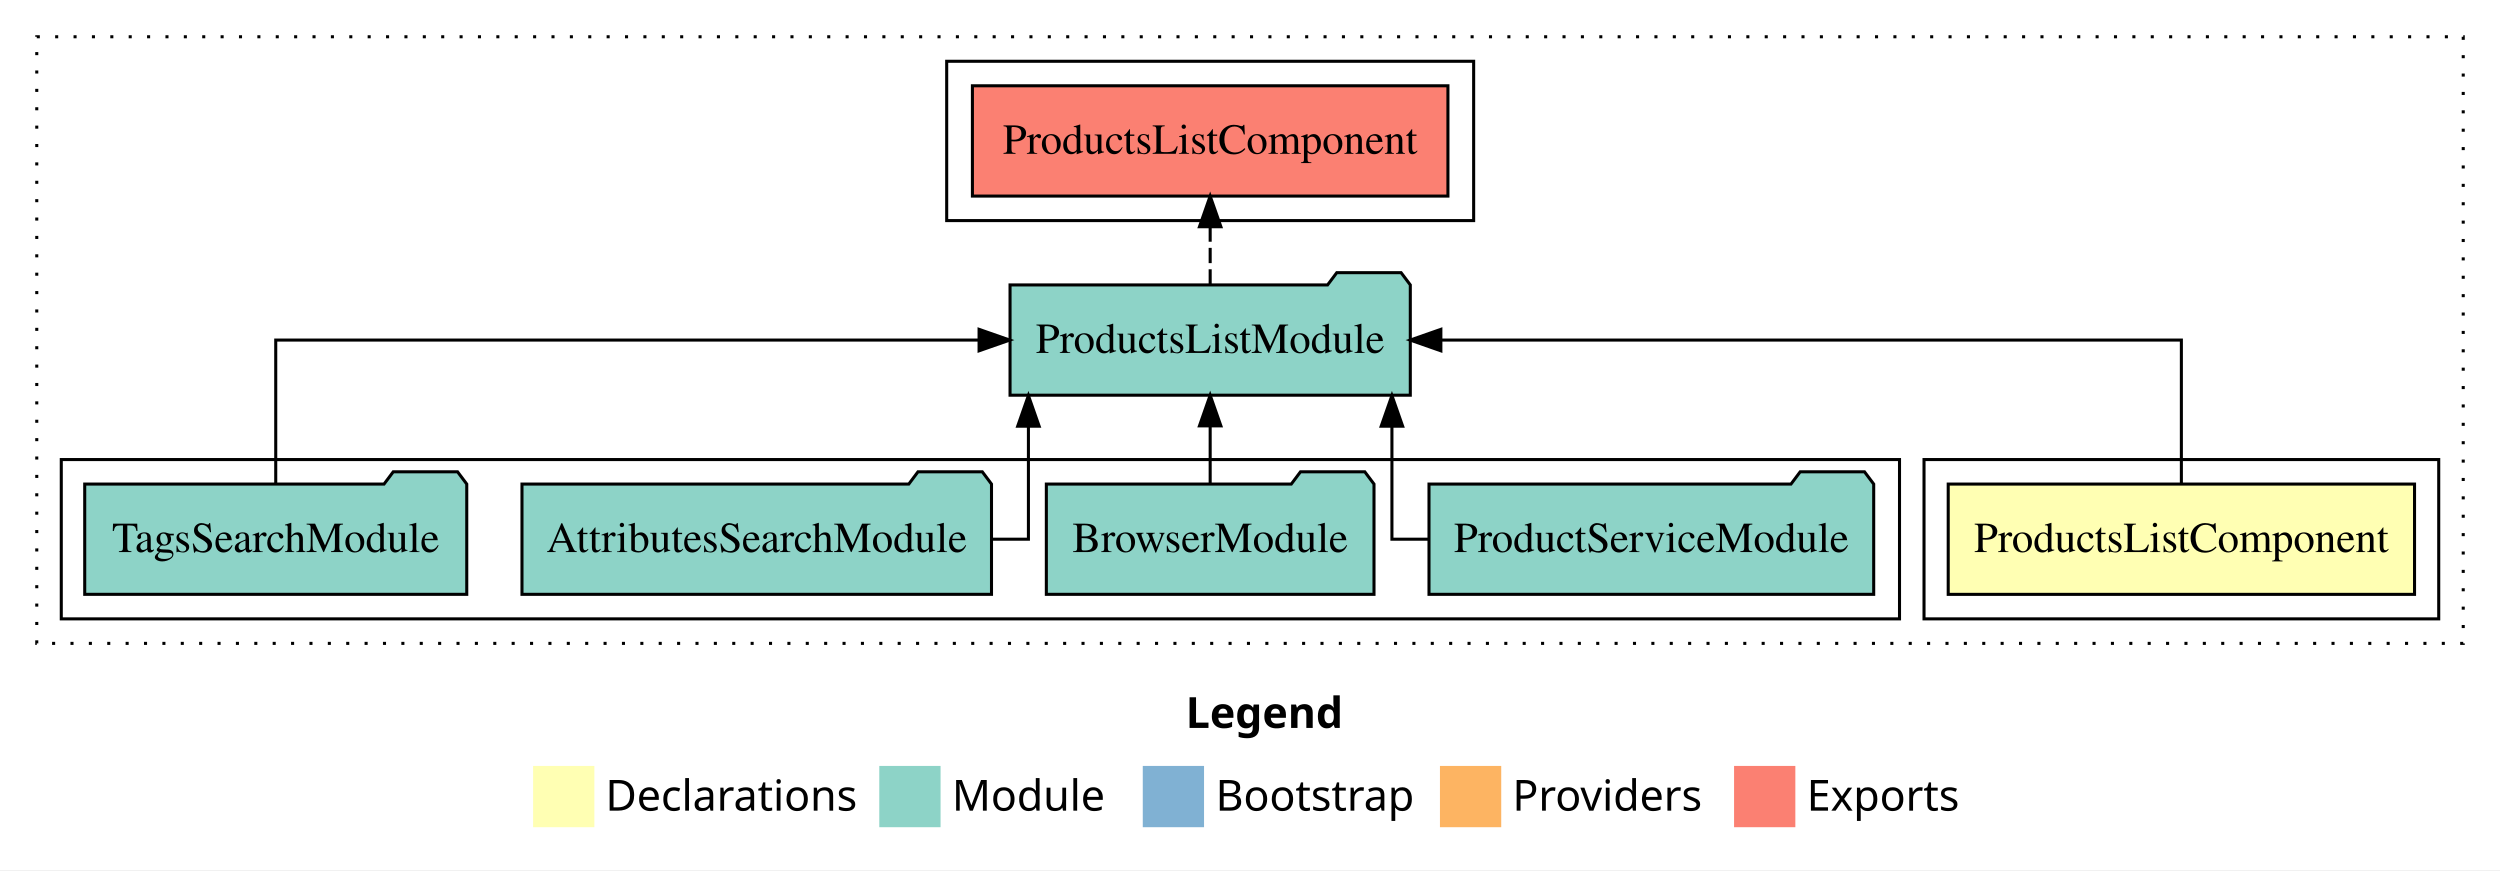
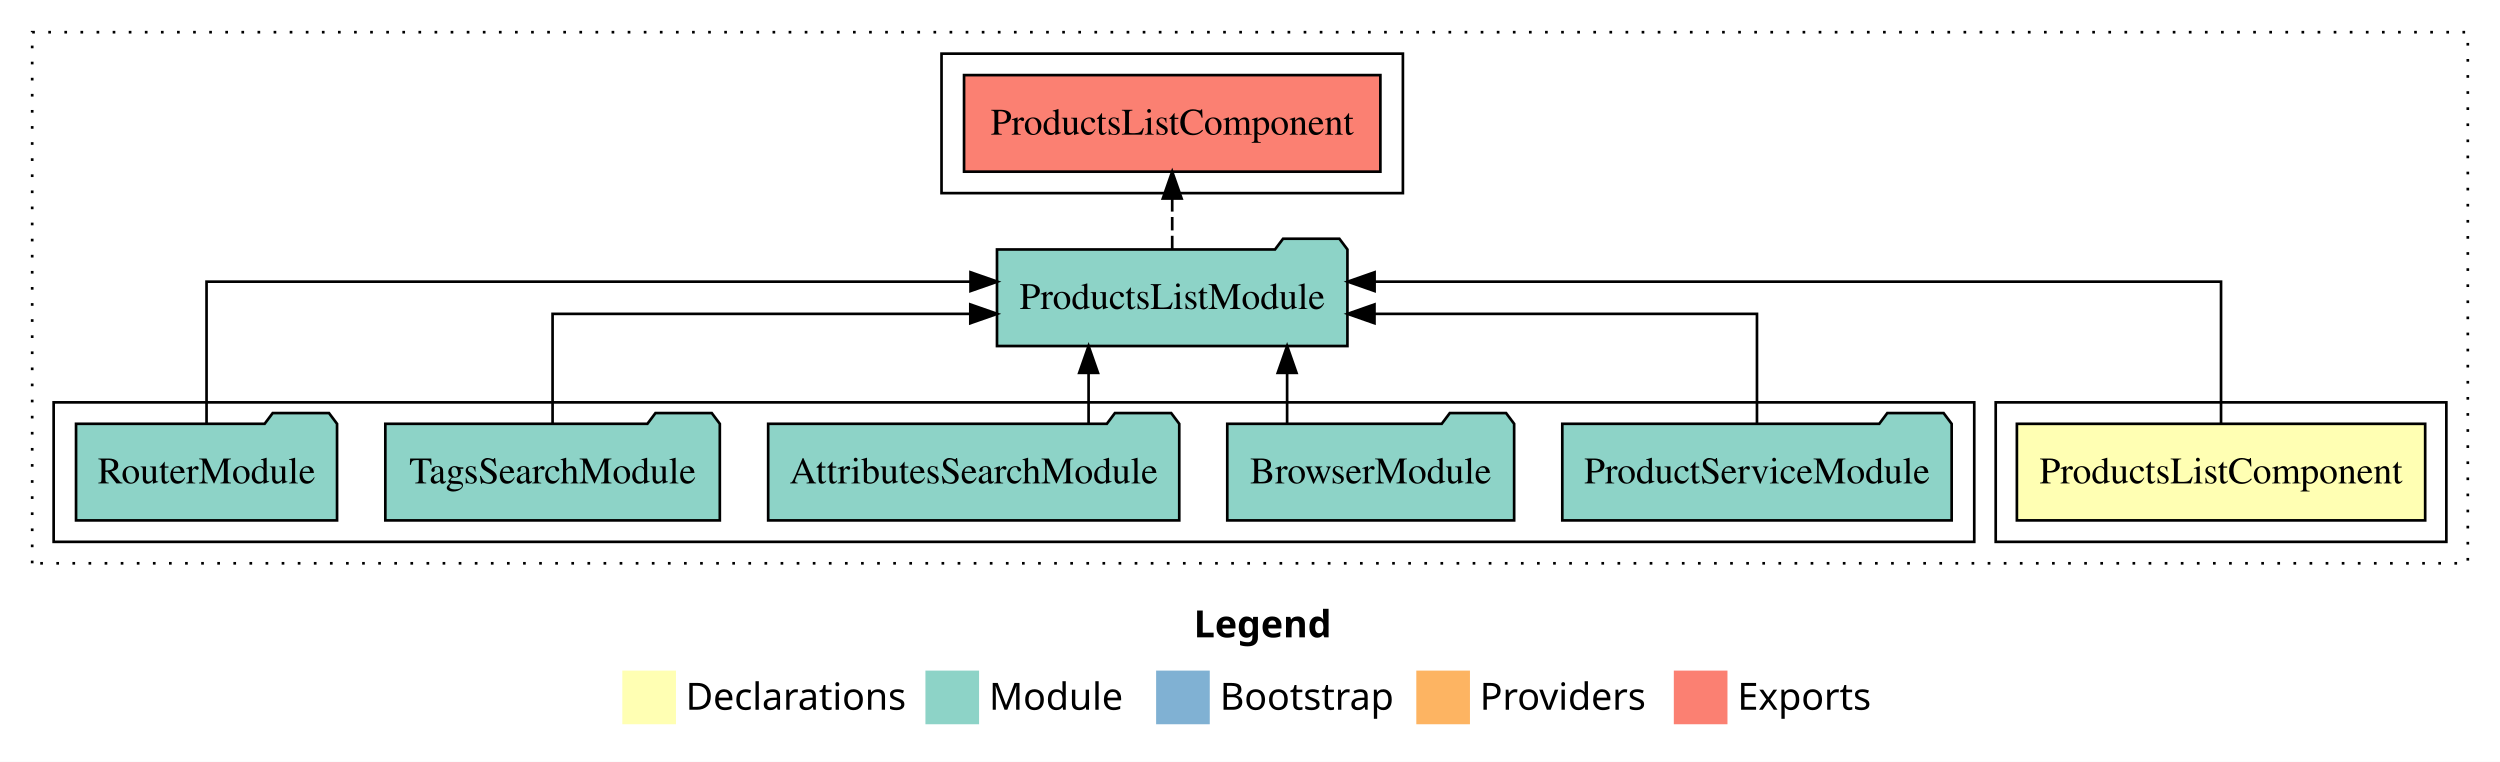
- <svg xmlns="http://www.w3.org/2000/svg" width="816pt" height="284pt" viewBox="0.00 0.00 816.00 284.00">
+ <svg xmlns="http://www.w3.org/2000/svg" width="932pt" height="284pt" viewBox="0.00 0.00 932.00 284.00">
  <g id="graph0" class="graph" transform="scale(1 1) rotate(0) translate(4 280)">
-     <polygon fill="#ffffff" stroke="transparent" points="-4,4 -4,-280 812,-280 812,4 -4,4" />
-     <text text-anchor="start" x="383.009" y="-42.4" font-family="sans-serif" font-weight="bold" font-size="14.00" fill="#000000">Legend</text>
-     <polygon fill="#ffffb3" stroke="transparent" points="170,-10 170,-30 190,-30 190,-10 170,-10" />
-     <text text-anchor="start" x="193.629" y="-15.4" font-family="sans-serif" font-size="14.00" fill="#000000">  Declarations</text>
-     <polygon fill="#8dd3c7" stroke="transparent" points="283,-10 283,-30 303,-30 303,-10 283,-10" />
-     <text text-anchor="start" x="306.725" y="-15.4" font-family="sans-serif" font-size="14.00" fill="#000000">  Module</text>
-     <polygon fill="#80b1d3" stroke="transparent" points="369,-10 369,-30 389,-30 389,-10 369,-10" />
-     <text text-anchor="start" x="392.781" y="-15.4" font-family="sans-serif" font-size="14.00" fill="#000000">  Bootstrap</text>
-     <polygon fill="#fdb462" stroke="transparent" points="466,-10 466,-30 486,-30 486,-10 466,-10" />
-     <text text-anchor="start" x="489.673" y="-15.4" font-family="sans-serif" font-size="14.00" fill="#000000">  Providers</text>
-     <polygon fill="#fb8072" stroke="transparent" points="562,-10 562,-30 582,-30 582,-10 562,-10" />
-     <text text-anchor="start" x="585.726" y="-15.4" font-family="sans-serif" font-size="14.00" fill="#000000">  Exports</text>
+     <polygon fill="#ffffff" stroke="transparent" points="-4,4 -4,-280 928,-280 928,4 -4,4" />
+     <text text-anchor="start" x="441.009" y="-42.4" font-family="sans-serif" font-weight="bold" font-size="14.00" fill="#000000">Legend</text>
+     <polygon fill="#ffffb3" stroke="transparent" points="228,-10 228,-30 248,-30 248,-10 228,-10" />
+     <text text-anchor="start" x="251.629" y="-15.4" font-family="sans-serif" font-size="14.00" fill="#000000">  Declarations</text>
+     <polygon fill="#8dd3c7" stroke="transparent" points="341,-10 341,-30 361,-30 361,-10 341,-10" />
+     <text text-anchor="start" x="364.725" y="-15.4" font-family="sans-serif" font-size="14.00" fill="#000000">  Module</text>
+     <polygon fill="#80b1d3" stroke="transparent" points="427,-10 427,-30 447,-30 447,-10 427,-10" />
+     <text text-anchor="start" x="450.781" y="-15.4" font-family="sans-serif" font-size="14.00" fill="#000000">  Bootstrap</text>
+     <polygon fill="#fdb462" stroke="transparent" points="524,-10 524,-30 544,-30 544,-10 524,-10" />
+     <text text-anchor="start" x="547.673" y="-15.4" font-family="sans-serif" font-size="14.00" fill="#000000">  Providers</text>
+     <polygon fill="#fb8072" stroke="transparent" points="620,-10 620,-30 640,-30 640,-10 620,-10" />
+     <text text-anchor="start" x="643.726" y="-15.4" font-family="sans-serif" font-size="14.00" fill="#000000">  Exports</text>
    <g id="clust1" class="cluster">
-       <polygon fill="none" stroke="#000000" stroke-dasharray="1,5" points="8,-70 8,-268 800,-268 800,-70 8,-70" />
+       <polygon fill="none" stroke="#000000" stroke-dasharray="1,5" points="8,-70 8,-268 916,-268 916,-70 8,-70" />
    </g>
    <g id="clust2" class="cluster">
-       <polygon fill="none" stroke="#000000" points="624,-78 624,-130 792,-130 792,-78 624,-78" />
+       <polygon fill="none" stroke="#000000" points="740,-78 740,-130 908,-130 908,-78 740,-78" />
    </g>
    <g id="clust4" class="cluster">
-       <polygon fill="none" stroke="#000000" points="16,-78 16,-130 616,-130 616,-78 16,-78" />
+       <polygon fill="none" stroke="#000000" points="16,-78 16,-130 732,-130 732,-78 16,-78" />
    </g>
    <g id="clust5" class="cluster">
-       <polygon fill="none" stroke="#000000" points="305,-208 305,-260 477,-260 477,-208 305,-208" />
+       <polygon fill="none" stroke="#000000" points="347,-208 347,-260 519,-260 519,-208 347,-208" />
    </g>
    <g id="node1" class="node">
-       <polygon fill="#ffffb3" stroke="#000000" points="784.104,-122 631.896,-122 631.896,-86 784.104,-86 784.104,-122" />
-       <text text-anchor="middle" x="708" y="-99.8" font-family="Times,serif" font-size="14.00" fill="#000000">ProductsListComponent</text>
+       <polygon fill="#ffffb3" stroke="#000000" points="900.104,-122 747.896,-122 747.896,-86 900.104,-86 900.104,-122" />
+       <text text-anchor="middle" x="824" y="-99.8" font-family="Times,serif" font-size="14.00" fill="#000000">ProductsListComponent</text>
    </g>
    <g id="node2" class="node">
-       <polygon fill="#8dd3c7" stroke="#000000" points="456.322,-187 453.322,-191 432.322,-191 429.322,-187 325.678,-187 325.678,-151 456.322,-151 456.322,-187" />
-       <text text-anchor="middle" x="391" y="-164.8" font-family="Times,serif" font-size="14.00" fill="#000000">ProductsListModule</text>
+       <polygon fill="#8dd3c7" stroke="#000000" points="498.322,-187 495.322,-191 474.322,-191 471.322,-187 367.678,-187 367.678,-151 498.322,-151 498.322,-187" />
+       <text text-anchor="middle" x="433" y="-164.8" font-family="Times,serif" font-size="14.00" fill="#000000">ProductsListModule</text>
    </g>
    <g id="edge1" class="edge">
-       <path fill="none" stroke="#000000" d="M708,-122.106C708,-141.339 708,-169 708,-169 708,-169 466.298,-169 466.298,-169" />
-       <polygon fill="#000000" stroke="#000000" points="466.298,-165.5 456.298,-169 466.298,-172.5 466.298,-165.5" />
+       <path fill="none" stroke="#000000" d="M824,-122.284C824,-143.321 824,-175 824,-175 824,-175 508.445,-175 508.445,-175" />
+       <polygon fill="#000000" stroke="#000000" points="508.445,-171.5 498.445,-175 508.445,-178.5 508.445,-171.5" />
+     </g>
+     <g id="node8" class="node">
+       <polygon fill="#fb8072" stroke="#000000" points="510.604,-252 355.396,-252 355.396,-216 510.604,-216 510.604,-252" />
+       <text text-anchor="middle" x="433" y="-229.8" font-family="Times,serif" font-size="14.00" fill="#000000">ProductsListComponent </text>
+     </g>
+     <g id="edge7" class="edge">
+       <path fill="none" stroke="#000000" stroke-dasharray="5,2" d="M433,-187.106C433,-187.106 433,-205.991 433,-205.991" />
+       <polygon fill="#000000" stroke="#000000" points="429.5,-205.991 433,-215.991 436.5,-205.991 429.5,-205.991" />
+     </g>
+     <g id="node3" class="node">
+       <polygon fill="#8dd3c7" stroke="#000000" points="723.576,-122 720.576,-126 699.576,-126 696.576,-122 578.424,-122 578.424,-86 723.576,-86 723.576,-122" />
+       <text text-anchor="middle" x="651" y="-99.8" font-family="Times,serif" font-size="14.00" fill="#000000">ProductServiceModule</text>
+     </g>
+     <g id="edge2" class="edge">
+       <path fill="none" stroke="#000000" d="M651,-122.022C651,-139.373 651,-163 651,-163 651,-163 508.407,-163 508.407,-163" />
+       <polygon fill="#000000" stroke="#000000" points="508.407,-159.5 498.407,-163 508.407,-166.5 508.407,-159.5" />
+     </g>
+     <g id="node4" class="node">
+       <polygon fill="#8dd3c7" stroke="#000000" points="560.473,-122 557.473,-126 536.473,-126 533.473,-122 453.527,-122 453.527,-86 560.473,-86 560.473,-122" />
+       <text text-anchor="middle" x="507" y="-99.8" font-family="Times,serif" font-size="14.00" fill="#000000">BrowserModule</text>
+     </g>
+     <g id="edge3" class="edge">
+       <path fill="none" stroke="#000000" d="M475.837,-122.106C475.837,-122.106 475.837,-140.991 475.837,-140.991" />
+       <polygon fill="#000000" stroke="#000000" points="472.337,-140.991 475.837,-150.991 479.337,-140.991 472.337,-140.991" />
+     </g>
+     <g id="node5" class="node">
+       <polygon fill="#8dd3c7" stroke="#000000" points="435.626,-122 432.626,-126 411.626,-126 408.626,-122 282.374,-122 282.374,-86 435.626,-86 435.626,-122" />
+       <text text-anchor="middle" x="359" y="-99.8" font-family="Times,serif" font-size="14.00" fill="#000000">AttributesSearchModule</text>
+     </g>
+     <g id="edge4" class="edge">
+       <path fill="none" stroke="#000000" d="M401.826,-122.106C401.826,-122.106 401.826,-140.991 401.826,-140.991" />
+       <polygon fill="#000000" stroke="#000000" points="398.326,-140.991 401.826,-150.991 405.326,-140.991 398.326,-140.991" />
+     </g>
+     <g id="node6" class="node">
+       <polygon fill="#8dd3c7" stroke="#000000" points="264.349,-122 261.349,-126 240.349,-126 237.349,-122 139.651,-122 139.651,-86 264.349,-86 264.349,-122" />
+       <text text-anchor="middle" x="202" y="-99.8" font-family="Times,serif" font-size="14.00" fill="#000000">TagsSearchModule</text>
+     </g>
+     <g id="edge5" class="edge">
+       <path fill="none" stroke="#000000" d="M202,-122.022C202,-139.373 202,-163 202,-163 202,-163 357.731,-163 357.731,-163" />
+       <polygon fill="#000000" stroke="#000000" points="357.731,-166.5 367.731,-163 357.731,-159.5 357.731,-166.5" />
    </g>
    <g id="node7" class="node">
-       <polygon fill="#fb8072" stroke="#000000" points="468.604,-252 313.396,-252 313.396,-216 468.604,-216 468.604,-252" />
-       <text text-anchor="middle" x="391" y="-229.8" font-family="Times,serif" font-size="14.00" fill="#000000">ProductsListComponent </text>
+       <polygon fill="#8dd3c7" stroke="#000000" points="121.653,-122 118.653,-126 97.653,-126 94.653,-122 24.347,-122 24.347,-86 121.653,-86 121.653,-122" />
+       <text text-anchor="middle" x="73" y="-99.8" font-family="Times,serif" font-size="14.00" fill="#000000">RouterModule</text>
    </g>
    <g id="edge6" class="edge">
-       <path fill="none" stroke="#000000" stroke-dasharray="5,2" d="M391,-187.106C391,-187.106 391,-205.991 391,-205.991" />
-       <polygon fill="#000000" stroke="#000000" points="387.5,-205.991 391,-215.991 394.5,-205.991 387.5,-205.991" />
-     </g>
-     <g id="node3" class="node">
-       <polygon fill="#8dd3c7" stroke="#000000" points="607.576,-122 604.576,-126 583.576,-126 580.576,-122 462.424,-122 462.424,-86 607.576,-86 607.576,-122" />
-       <text text-anchor="middle" x="535" y="-99.8" font-family="Times,serif" font-size="14.00" fill="#000000">ProductServiceModule</text>
-     </g>
-     <g id="edge2" class="edge">
-       <path fill="none" stroke="#000000" d="M462.456,-104C455.131,-104 450.324,-104 450.324,-104 450.324,-104 450.324,-140.894 450.324,-140.894" />
-       <polygon fill="#000000" stroke="#000000" points="446.824,-140.894 450.324,-150.894 453.824,-140.894 446.824,-140.894" />
-     </g>
-     <g id="node4" class="node">
-       <polygon fill="#8dd3c7" stroke="#000000" points="444.473,-122 441.473,-126 420.473,-126 417.473,-122 337.527,-122 337.527,-86 444.473,-86 444.473,-122" />
-       <text text-anchor="middle" x="391" y="-99.8" font-family="Times,serif" font-size="14.00" fill="#000000">BrowserModule</text>
-     </g>
-     <g id="edge3" class="edge">
-       <path fill="none" stroke="#000000" d="M391,-122.106C391,-122.106 391,-140.991 391,-140.991" />
-       <polygon fill="#000000" stroke="#000000" points="387.5,-140.991 391,-150.991 394.5,-140.991 387.5,-140.991" />
-     </g>
-     <g id="node5" class="node">
-       <polygon fill="#8dd3c7" stroke="#000000" points="319.626,-122 316.626,-126 295.626,-126 292.626,-122 166.374,-122 166.374,-86 319.626,-86 319.626,-122" />
-       <text text-anchor="middle" x="243" y="-99.8" font-family="Times,serif" font-size="14.00" fill="#000000">AttributesSearchModule</text>
-     </g>
-     <g id="edge4" class="edge">
-       <path fill="none" stroke="#000000" d="M319.717,-104C326.966,-104 331.676,-104 331.676,-104 331.676,-104 331.676,-140.894 331.676,-140.894" />
-       <polygon fill="#000000" stroke="#000000" points="328.176,-140.894 331.676,-150.894 335.176,-140.894 328.176,-140.894" />
-     </g>
-     <g id="node6" class="node">
-       <polygon fill="#8dd3c7" stroke="#000000" points="148.349,-122 145.349,-126 124.349,-126 121.349,-122 23.651,-122 23.651,-86 148.349,-86 148.349,-122" />
-       <text text-anchor="middle" x="86" y="-99.8" font-family="Times,serif" font-size="14.00" fill="#000000">TagsSearchModule</text>
-     </g>
-     <g id="edge5" class="edge">
-       <path fill="none" stroke="#000000" d="M86,-122.106C86,-141.339 86,-169 86,-169 86,-169 315.57,-169 315.57,-169" />
-       <polygon fill="#000000" stroke="#000000" points="315.57,-172.5 325.57,-169 315.57,-165.5 315.57,-172.5" />
+       <path fill="none" stroke="#000000" d="M73,-122.284C73,-143.321 73,-175 73,-175 73,-175 357.807,-175 357.807,-175" />
+       <polygon fill="#000000" stroke="#000000" points="357.807,-178.5 367.807,-175 357.807,-171.5 357.807,-178.5" />
    </g>
  </g>
</svg>
